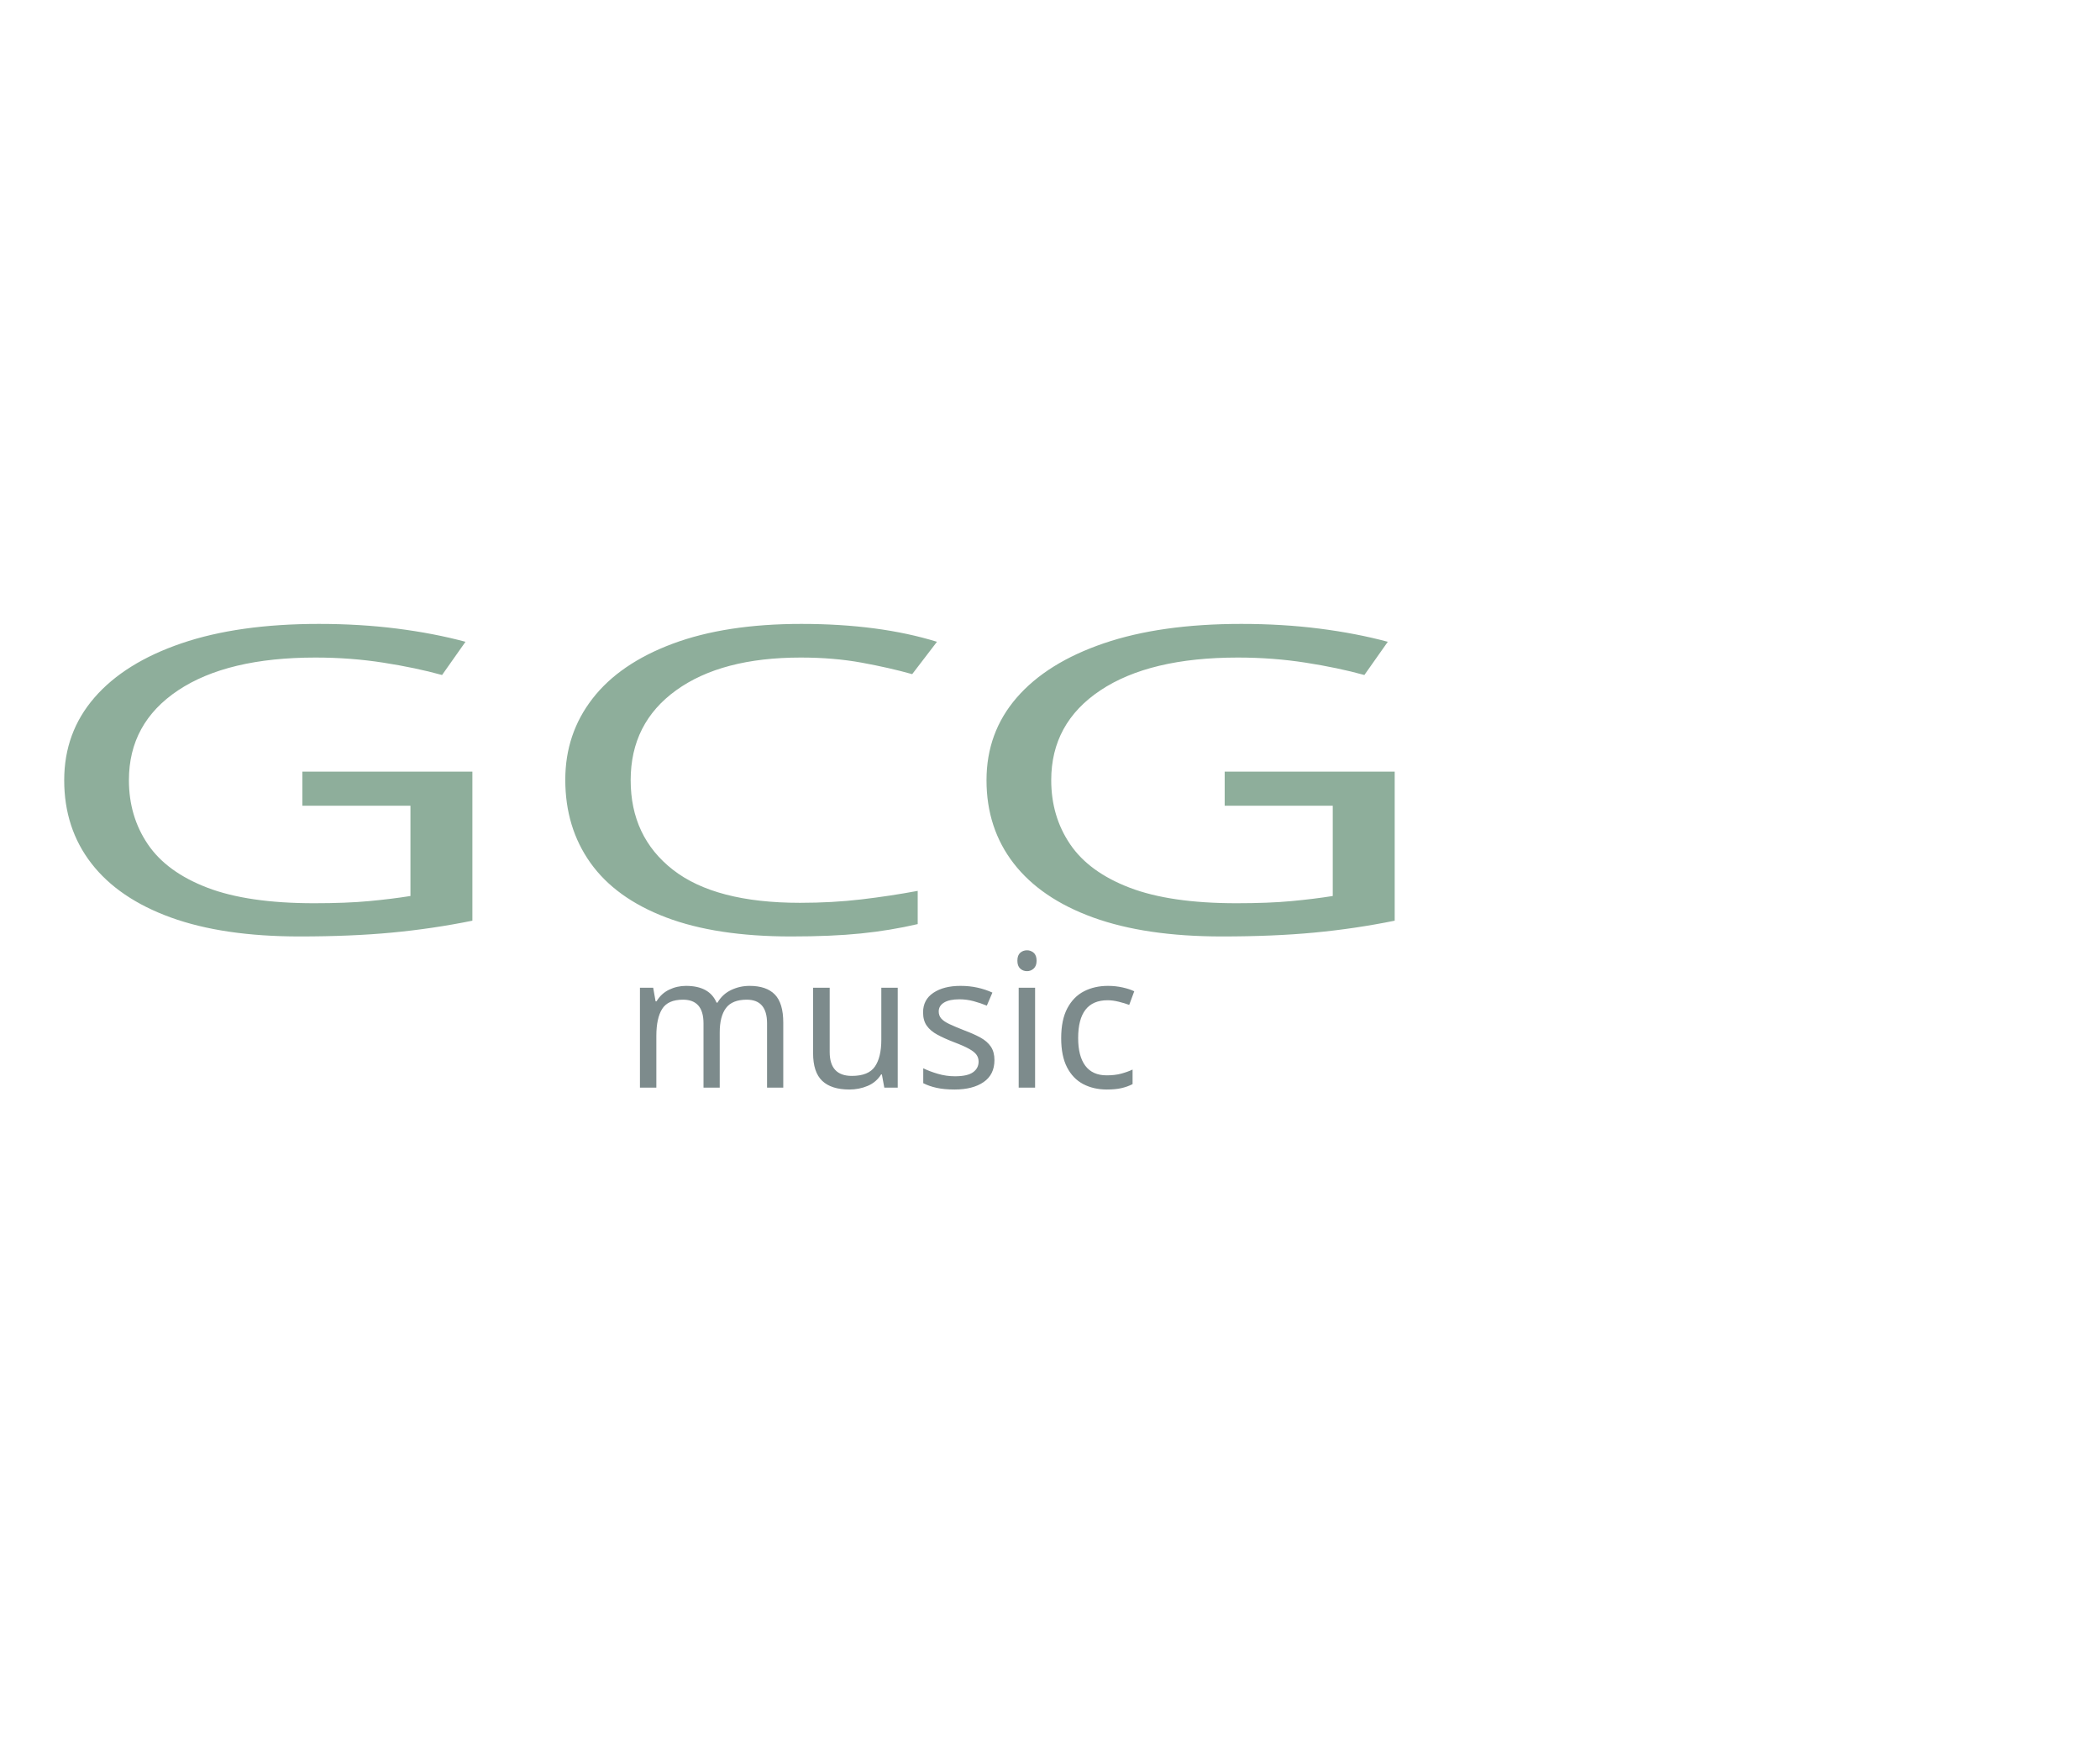
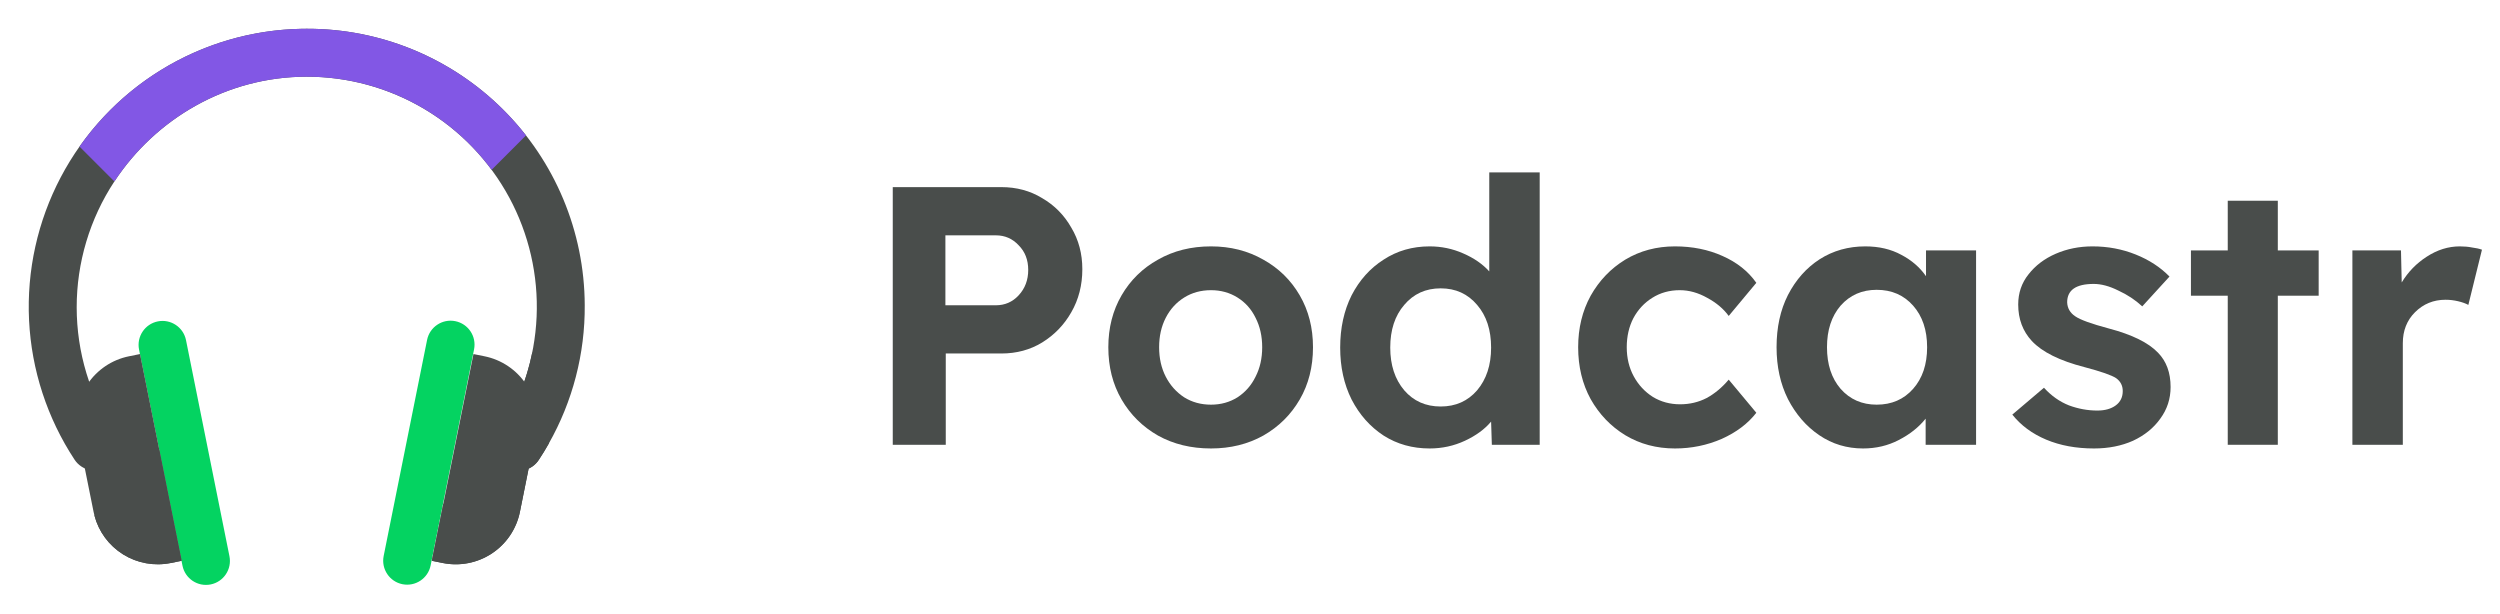
- <svg xmlns="http://www.w3.org/2000/svg" width="1000" height="840" viewBox="0 0 1690 840">
-   <defs>
-     <style>
-       .cls-1 {
-         font-size: 287px;
-         fill: #8eae9b;
-         font-family: "Lazy Meow";
-       }
- 
-       .cls-1, .cls-2 {
-         text-anchor: middle;
-       }
- 
-       .cls-2 {
-         font-size: 150px;
-         fill: #7d8b8c;
-         font-family: "Bauhaus 93";
-       }
-     </style>
-   </defs>
-   <text id="IGCG" class="cls-1" transform="translate(496.745 460.39) scale(1.93 1.194)">
-     <tspan x="0">IGCG</tspan>
-   </text>
-   <text id="music" class="cls-2" x="710" y="585.5">
-     <tspan x="710">music</tspan>
-   </text>
+ <svg xmlns="http://www.w3.org/2000/svg" width="163" height="40" viewBox="0 0 163 40" fill="none">
+   <path d="M58.208 29V12.2H65.288C66.28 12.2 67.168 12.44 67.952 12.92C68.752 13.384 69.384 14.024 69.848 14.84C70.328 15.64 70.568 16.544 70.568 17.552C70.568 18.592 70.328 19.528 69.848 20.36C69.384 21.176 68.752 21.832 67.952 22.328C67.168 22.808 66.28 23.048 65.288 23.048H61.664V29H58.208ZM61.64 19.904H64.928C65.52 19.904 66.016 19.688 66.416 19.256C66.832 18.808 67.04 18.256 67.04 17.6C67.04 16.944 66.832 16.408 66.416 15.992C66.016 15.56 65.52 15.344 64.928 15.344H61.64V19.904Z" fill="#494D4B" />
+   <path d="M78.959 29.24C77.663 29.24 76.511 28.96 75.503 28.4C74.495 27.824 73.703 27.04 73.127 26.048C72.551 25.056 72.263 23.92 72.263 22.64C72.263 21.376 72.551 20.248 73.127 19.256C73.703 18.264 74.495 17.488 75.503 16.928C76.511 16.352 77.663 16.064 78.959 16.064C80.223 16.064 81.359 16.352 82.367 16.928C83.375 17.488 84.167 18.264 84.743 19.256C85.319 20.248 85.607 21.376 85.607 22.64C85.607 23.92 85.319 25.056 84.743 26.048C84.167 27.04 83.375 27.824 82.367 28.4C81.359 28.96 80.223 29.24 78.959 29.24ZM78.959 26.384C79.599 26.384 80.175 26.224 80.687 25.904C81.199 25.568 81.591 25.12 81.863 24.56C82.151 24 82.295 23.36 82.295 22.64C82.295 21.92 82.151 21.28 81.863 20.72C81.591 20.16 81.199 19.72 80.687 19.4C80.175 19.08 79.599 18.92 78.959 18.92C78.303 18.92 77.719 19.08 77.207 19.4C76.695 19.72 76.295 20.16 76.007 20.72C75.719 21.28 75.575 21.92 75.575 22.64C75.575 23.36 75.719 24 76.007 24.56C76.295 25.12 76.695 25.568 77.207 25.904C77.719 26.224 78.303 26.384 78.959 26.384Z" fill="#494D4B" />
+   <path d="M93.212 29.24C92.092 29.24 91.092 28.96 90.212 28.4C89.332 27.824 88.636 27.04 88.124 26.048C87.628 25.056 87.38 23.928 87.38 22.664C87.38 21.384 87.628 20.248 88.124 19.256C88.636 18.264 89.332 17.488 90.212 16.928C91.092 16.352 92.092 16.064 93.212 16.064C93.98 16.064 94.708 16.216 95.396 16.52C96.1 16.824 96.668 17.216 97.1 17.696V11.24H100.388V29H97.268L97.22 27.488C96.804 27.984 96.236 28.4 95.516 28.736C94.796 29.072 94.028 29.24 93.212 29.24ZM93.932 26.504C94.908 26.504 95.7 26.152 96.308 25.448C96.916 24.728 97.22 23.8 97.22 22.664C97.22 21.512 96.916 20.584 96.308 19.88C95.7 19.16 94.908 18.8 93.932 18.8C92.956 18.8 92.164 19.16 91.556 19.88C90.948 20.584 90.644 21.512 90.644 22.664C90.644 23.8 90.948 24.728 91.556 25.448C92.164 26.152 92.956 26.504 93.932 26.504Z" fill="#494D4B" />
+   <path d="M109.208 29.24C108.008 29.24 106.928 28.952 105.968 28.376C105.024 27.8 104.272 27.016 103.712 26.024C103.168 25.032 102.896 23.904 102.896 22.64C102.896 21.392 103.168 20.272 103.712 19.28C104.272 18.288 105.024 17.504 105.968 16.928C106.928 16.352 108.008 16.064 109.208 16.064C110.344 16.064 111.376 16.272 112.304 16.688C113.248 17.104 113.984 17.688 114.512 18.44L112.712 20.6C112.376 20.136 111.912 19.744 111.32 19.424C110.728 19.088 110.128 18.92 109.52 18.92C108.848 18.92 108.248 19.088 107.72 19.424C107.208 19.744 106.8 20.184 106.496 20.744C106.208 21.304 106.064 21.936 106.064 22.64C106.064 23.344 106.216 23.976 106.52 24.536C106.824 25.096 107.24 25.544 107.768 25.88C108.296 26.2 108.888 26.36 109.544 26.36C110.168 26.36 110.744 26.224 111.272 25.952C111.8 25.664 112.28 25.264 112.712 24.752L114.512 26.912C113.968 27.616 113.216 28.184 112.256 28.616C111.296 29.032 110.28 29.24 109.208 29.24Z" fill="#494D4B" />
+   <path d="M121.472 29.24C120.416 29.24 119.464 28.952 118.616 28.376C117.768 27.8 117.088 27.016 116.576 26.024C116.08 25.032 115.832 23.904 115.832 22.64C115.832 21.344 116.08 20.208 116.576 19.232C117.088 18.24 117.776 17.464 118.64 16.904C119.52 16.344 120.512 16.064 121.616 16.064C122.512 16.064 123.296 16.248 123.968 16.616C124.64 16.968 125.176 17.432 125.576 18.008V16.328H128.84V29H125.552V27.296C125.104 27.856 124.52 28.32 123.8 28.688C123.096 29.056 122.32 29.24 121.472 29.24ZM122.36 26.384C123.336 26.384 124.128 26.04 124.736 25.352C125.344 24.664 125.648 23.76 125.648 22.64C125.648 21.52 125.344 20.616 124.736 19.928C124.128 19.24 123.336 18.896 122.36 18.896C121.4 18.896 120.616 19.24 120.008 19.928C119.416 20.616 119.12 21.52 119.12 22.64C119.12 23.76 119.416 24.664 120.008 25.352C120.616 26.04 121.4 26.384 122.36 26.384Z" fill="#494D4B" />
+   <path d="M136.531 29.24C135.363 29.24 134.323 29.048 133.411 28.664C132.499 28.28 131.763 27.736 131.203 27.032L133.267 25.28C133.747 25.808 134.291 26.192 134.899 26.432C135.507 26.656 136.123 26.768 136.747 26.768C137.243 26.768 137.643 26.656 137.947 26.432C138.251 26.208 138.403 25.896 138.403 25.496C138.403 25.144 138.259 24.864 137.971 24.656C137.683 24.464 136.995 24.224 135.907 23.936C134.291 23.52 133.147 22.952 132.475 22.232C131.883 21.592 131.587 20.8 131.587 19.856C131.587 19.104 131.811 18.448 132.259 17.888C132.707 17.312 133.299 16.864 134.035 16.544C134.771 16.224 135.571 16.064 136.435 16.064C137.427 16.064 138.363 16.24 139.243 16.592C140.123 16.944 140.859 17.424 141.451 18.032L139.675 19.976C139.227 19.56 138.707 19.216 138.115 18.944C137.539 18.656 137.003 18.512 136.507 18.512C135.355 18.512 134.779 18.912 134.779 19.712C134.795 20.096 134.971 20.4 135.307 20.624C135.627 20.848 136.355 21.112 137.491 21.416C139.011 21.816 140.083 22.344 140.707 23C141.251 23.56 141.523 24.304 141.523 25.232C141.523 26 141.299 26.688 140.851 27.296C140.419 27.904 139.827 28.384 139.075 28.736C138.323 29.072 137.475 29.24 136.531 29.24Z" fill="#494D4B" />
+   <path d="M145.249 29V19.28H142.849V16.328H145.249V13.088H148.513V16.328H151.177V19.28H148.513V29H145.249Z" fill="#494D4B" />
+   <path d="M153.376 29V16.328H156.544L156.592 18.416C157.008 17.728 157.552 17.168 158.224 16.736C158.912 16.288 159.632 16.064 160.384 16.064C160.672 16.064 160.936 16.088 161.176 16.136C161.432 16.168 161.648 16.216 161.824 16.28L160.936 19.88C160.76 19.784 160.536 19.704 160.264 19.64C159.992 19.576 159.72 19.544 159.448 19.544C158.664 19.544 158 19.816 157.456 20.36C156.928 20.888 156.664 21.56 156.664 22.376V29H153.376Z" fill="#494D4B" />
+   <path d="M38.125 19.888C38.149 23.054 37.34 26.171 35.777 28.926C35.575 29.284 35.361 29.634 35.134 29.976C35.023 30.15 34.877 30.3 34.707 30.417C34.537 30.535 34.345 30.617 34.142 30.66C33.94 30.702 33.731 30.704 33.528 30.666C33.325 30.627 33.132 30.548 32.959 30.434C32.786 30.32 32.638 30.173 32.523 30.001C32.408 29.83 32.328 29.637 32.288 29.434C32.247 29.231 32.248 29.022 32.289 28.82C32.33 28.617 32.411 28.424 32.527 28.253C34.019 25.99 34.868 23.364 34.987 20.656C35.105 17.948 34.488 15.259 33.2 12.874C31.912 10.489 30.002 8.497 27.673 7.111C25.344 5.724 22.683 4.995 19.972 5C14.762 5.01 10.142 7.745 7.457 11.832C5.852 14.27 4.998 17.126 5 20.045C5.003 22.964 5.863 25.818 7.473 28.253C7.701 28.599 7.782 29.022 7.699 29.427C7.616 29.834 7.375 30.19 7.029 30.418C6.683 30.646 6.261 30.728 5.855 30.645C5.449 30.561 5.092 30.32 4.864 29.974C3.079 27.265 2.054 24.127 1.895 20.887C1.737 17.647 2.451 14.424 3.962 11.553C5.474 8.683 7.729 6.271 10.491 4.569C13.253 2.868 16.421 1.938 19.664 1.878C19.778 1.876 19.891 1.875 20.005 1.875C24.795 1.865 29.393 3.756 32.791 7.133C36.188 10.511 38.106 15.098 38.125 19.888Z" fill="#494D4B" />
+   <path d="M9.066 22.794L11.898 36.882C12.068 37.728 12.891 38.275 13.737 38.105C14.582 37.935 15.13 37.112 14.96 36.266L12.128 22.179C11.958 21.333 11.135 20.785 10.289 20.955C9.444 21.125 8.896 21.949 9.066 22.794Z" fill="#04D361" />
+   <path d="M11.844 36.564L11.126 36.709C10.059 36.923 8.95 36.722 8.027 36.147C7.103 35.572 6.434 34.665 6.157 33.612C6.136 33.531 6.116 33.45 6.1 33.367L5.071 28.256C4.848 27.146 5.075 25.993 5.701 25.051C6.328 24.108 7.303 23.453 8.413 23.229L9.13 23.084L10.39 29.341L11.844 36.564Z" fill="#494D4B" />
+   <path d="M11.844 36.564L11.126 36.709C10.059 36.923 8.95 36.722 8.027 36.147C7.103 35.572 6.434 34.665 6.157 33.612C7.674 32.298 9.09 30.87 10.39 29.341L11.844 36.564Z" fill="#494D4B" />
+   <path d="M36.148 27.087L35.777 28.926C35.575 29.284 35.361 29.634 35.134 29.976C35.023 30.15 34.877 30.3 34.707 30.417C34.537 30.534 34.345 30.617 34.142 30.659C33.94 30.702 33.731 30.704 33.528 30.665C33.325 30.627 33.132 30.548 32.959 30.434C32.786 30.32 32.638 30.173 32.523 30.001C32.408 29.829 32.328 29.637 32.288 29.434C32.247 29.231 32.248 29.022 32.289 28.819C32.33 28.617 32.411 28.424 32.527 28.253C33.587 26.65 34.326 24.858 34.705 22.974C35.293 23.467 35.737 24.109 35.991 24.833C36.245 25.557 36.299 26.335 36.148 27.087Z" fill="#494D4B" />
+   <path d="M34.295 8.83L32.054 11.071C30.657 9.182 28.836 7.649 26.737 6.594C24.638 5.54 22.321 4.993 19.972 5C14.762 5.01 10.142 7.745 7.457 11.832L5.184 9.559C6.823 7.229 8.988 5.32 11.505 3.985C14.021 2.651 16.816 1.929 19.664 1.878C19.778 1.876 19.891 1.875 20.005 1.875C22.759 1.869 25.479 2.492 27.955 3.698C30.432 4.903 32.601 6.658 34.295 8.83Z" fill="#8257E5" />
+   <path d="M27.846 22.163L25.015 36.251C24.845 37.097 25.392 37.92 26.238 38.09C27.084 38.26 27.907 37.712 28.077 36.867L30.909 22.779C31.079 21.933 30.531 21.11 29.685 20.94C28.84 20.77 28.016 21.318 27.846 22.163Z" fill="#04D361" />
+   <path d="M34.929 28.256L33.9 33.367C33.677 34.477 33.022 35.452 32.079 36.079C31.137 36.705 29.984 36.932 28.874 36.709L28.156 36.564L28.9 32.871L30.869 23.084L31.587 23.229C32.697 23.453 33.672 24.108 34.299 25.05C34.386 25.18 34.465 25.314 34.536 25.453C34.982 26.315 35.12 27.304 34.929 28.256Z" fill="#494D4B" />
+   <path d="M34.929 28.256L33.9 33.367C33.677 34.477 33.022 35.452 32.079 36.079C31.137 36.705 29.984 36.932 28.874 36.709L28.156 36.564L28.9 32.871C31.04 30.609 32.93 28.122 34.536 25.453C34.982 26.315 35.12 27.304 34.929 28.256Z" fill="#494D4B" />
</svg>
